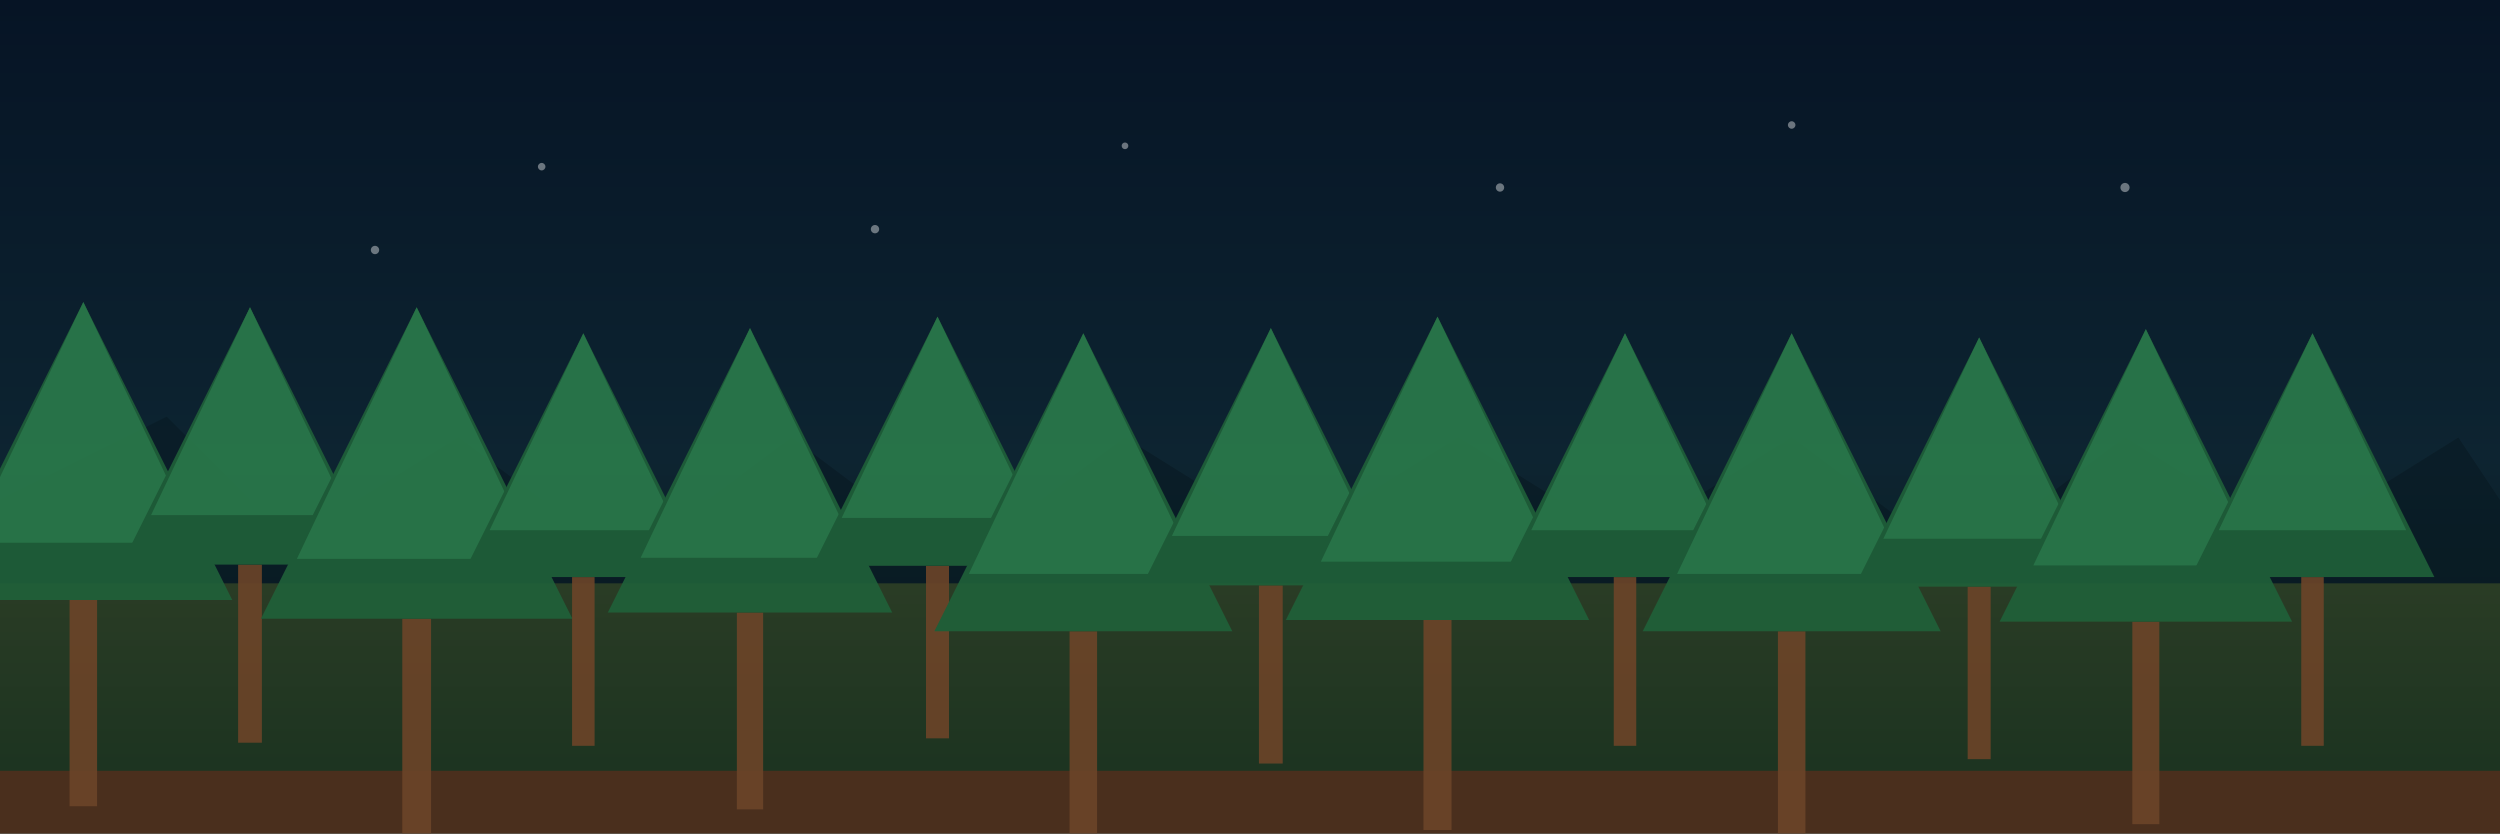
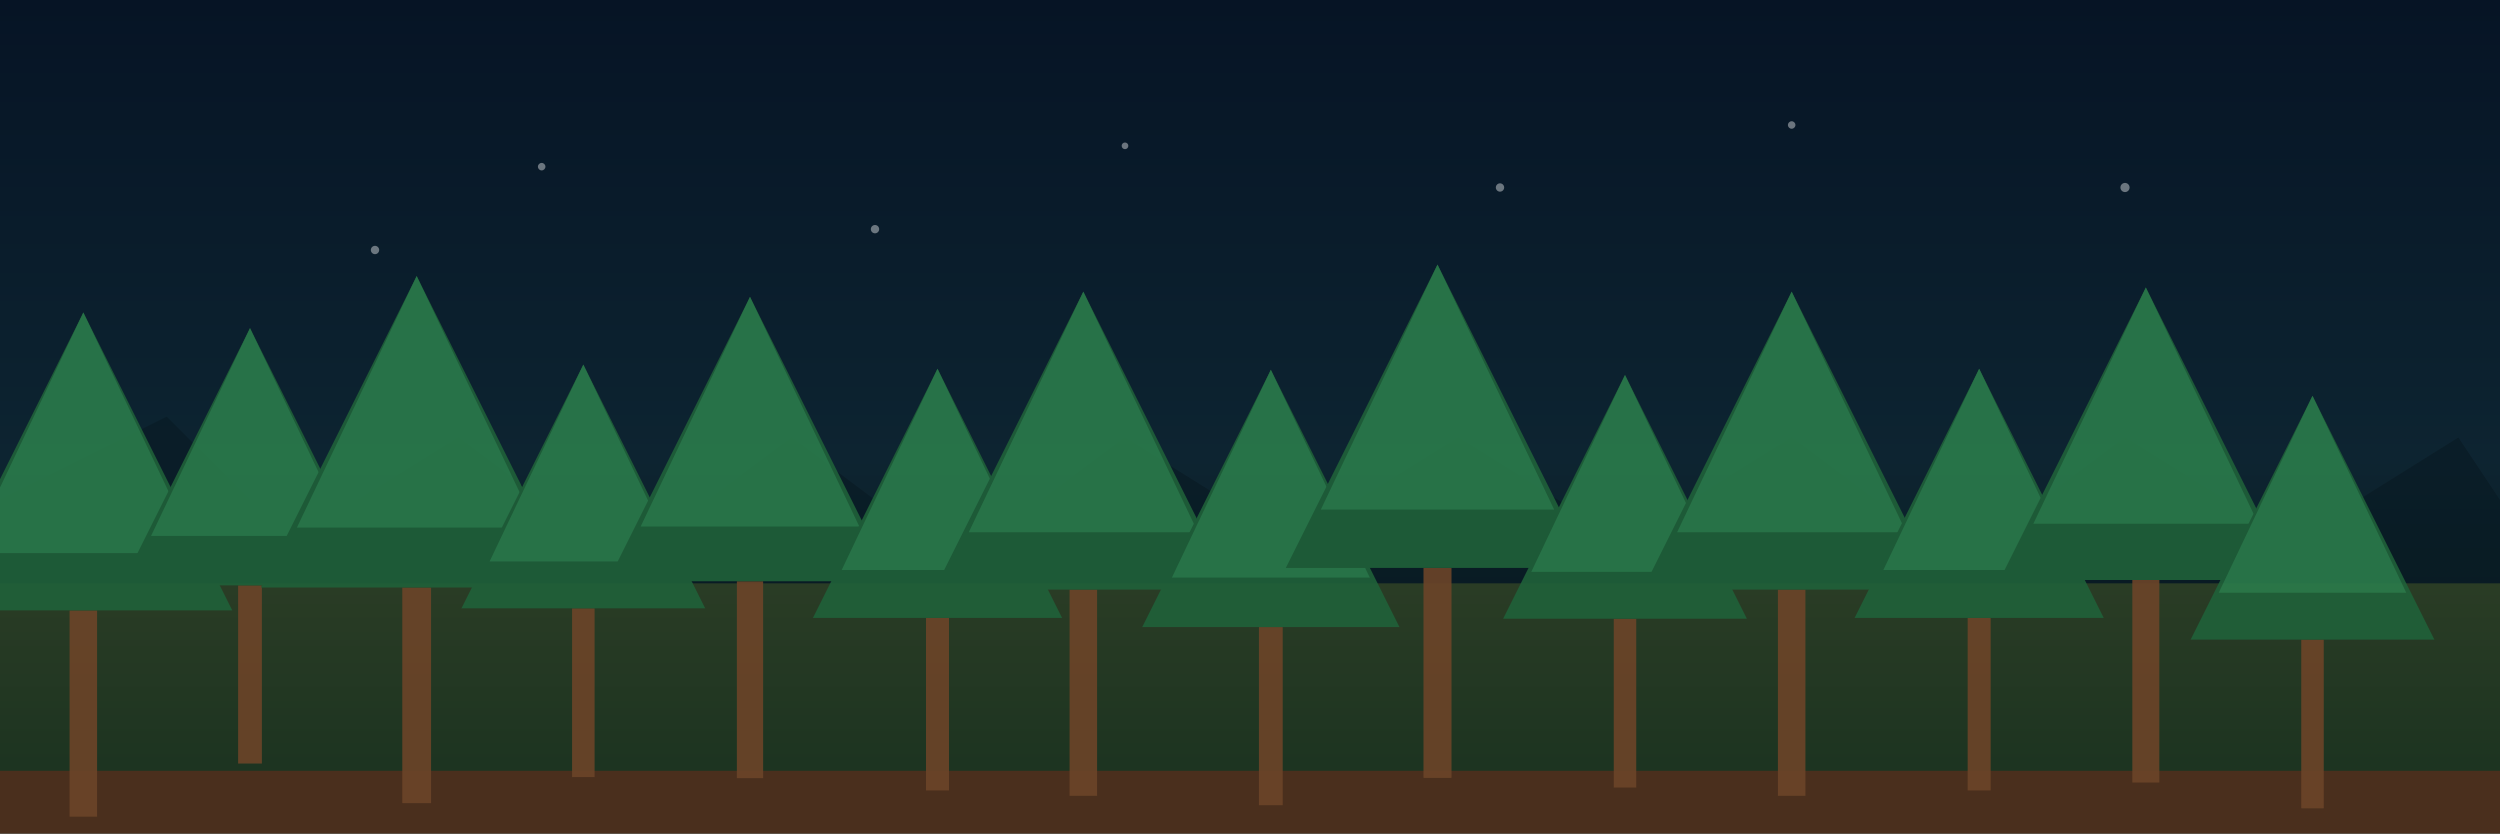
<svg xmlns="http://www.w3.org/2000/svg" viewBox="0 0 1200 400" preserveAspectRatio="xMidYMid slice">
  <defs>
    <linearGradient id="forestSky" x1="0" y1="0" x2="0" y2="1">
      <stop offset="0%" stop-color="#061425" />
      <stop offset="55%" stop-color="#0d2431" />
      <stop offset="100%" stop-color="#081912" />
    </linearGradient>
    <linearGradient id="forestFog" x1="0" y1="0" x2="1" y2="0">
      <stop offset="0%" stop-color="rgba(46,204,113,0.18)" />
      <stop offset="100%" stop-color="rgba(79,209,197,0.18)" />
    </linearGradient>
    <linearGradient id="forestGround" x1="0" y1="0" x2="0" y2="1">
      <stop offset="0%" stop-color="#2a3c25" />
      <stop offset="100%" stop-color="#18311f" />
    </linearGradient>
    <g id="treeSimple">
      <rect x="-6" y="-20" width="12" height="90" fill="#6b4428" />
      <polygon points="-65,-20 65,-20 0,-150" fill="#1f6038" />
      <polygon points="-50,-45 50,-45 0,-150" fill="#2a7b4a" />
    </g>
  </defs>
  <rect width="1200" height="400" fill="url(#forestSky)" />
  <g fill="#081820" opacity="0.55">
    <path d="M0 240 L80 200 L140 260 L220 210 L300 270 L380 210 L460 270 L540 210 L620 260 L700 210 L780 260 L860 210 L940 270 L1020 210 L1100 260 L1180 210 L1200 240 L1200 400 L0 400 Z" />
  </g>
  <rect y="280" width="1200" height="120" fill="url(#forestGround)" />
  <rect y="380" width="1200" height="20" fill="#4a2f1d" />
  <rect y="370" width="1200" height="30" fill="#4a2f1d" />
  <g opacity="0.9">
-     <g transform="translate(40 310) scale(1.1)">
+     <g transform="translate(40 315) scale(1.1)">
      <use href="#treeSimple" />
    </g>
-     <g transform="translate(120 290) scale(0.95)">
+     <g transform="translate(120 300) scale(0.95)">
      <use href="#treeSimple" />
    </g>
-     <g transform="translate(200 320) scale(1.15)">
+     <g transform="translate(200 305) scale(1.15)">
      <use href="#treeSimple" />
    </g>
-     <g transform="translate(280 295) scale(0.9)">
+     <g transform="translate(280 310) scale(0.9)">
      <use href="#treeSimple" />
    </g>
-     <g transform="translate(360 315) scale(1.05)">
+     <g transform="translate(360 300) scale(1.05)">
      <use href="#treeSimple" />
    </g>
-     <g transform="translate(450 290) scale(0.92)">
+     <g transform="translate(450 315) scale(0.92)">
      <use href="#treeSimple" />
    </g>
-     <g transform="translate(520 325) scale(1.1)">
+     <g transform="translate(520 305) scale(1.1)">
      <use href="#treeSimple" />
    </g>
-     <g transform="translate(610 300) scale(0.95)">
+     <g transform="translate(610 320) scale(0.95)">
      <use href="#treeSimple" />
    </g>
-     <g transform="translate(690 320) scale(1.12)">
+     <g transform="translate(690 295) scale(1.12)">
      <use href="#treeSimple" />
    </g>
-     <g transform="translate(780 295) scale(0.9)">
+     <g transform="translate(780 315) scale(0.9)">
      <use href="#treeSimple" />
    </g>
-     <g transform="translate(860 325) scale(1.1)">
+     <g transform="translate(860 305) scale(1.1)">
      <use href="#treeSimple" />
    </g>
-     <g transform="translate(950 300) scale(0.92)">
+     <g transform="translate(950 315) scale(0.92)">
      <use href="#treeSimple" />
    </g>
-     <g transform="translate(1030 320) scale(1.08)">
+     <g transform="translate(1030 300) scale(1.08)">
      <use href="#treeSimple" />
    </g>
-     <g transform="translate(1110 295) scale(0.9)">
+     <g transform="translate(1110 325) scale(0.9)">
      <use href="#treeSimple" />
    </g>
  </g>
  <g fill="rgba(255,255,255,0.4)">
    <circle cx="180" cy="120" r="2" />
    <circle cx="260" cy="80" r="1.8" />
    <circle cx="420" cy="110" r="2" />
    <circle cx="540" cy="70" r="1.6" />
    <circle cx="720" cy="90" r="2" />
    <circle cx="860" cy="60" r="1.8" />
    <circle cx="1020" cy="90" r="2.2" />
  </g>
</svg>
